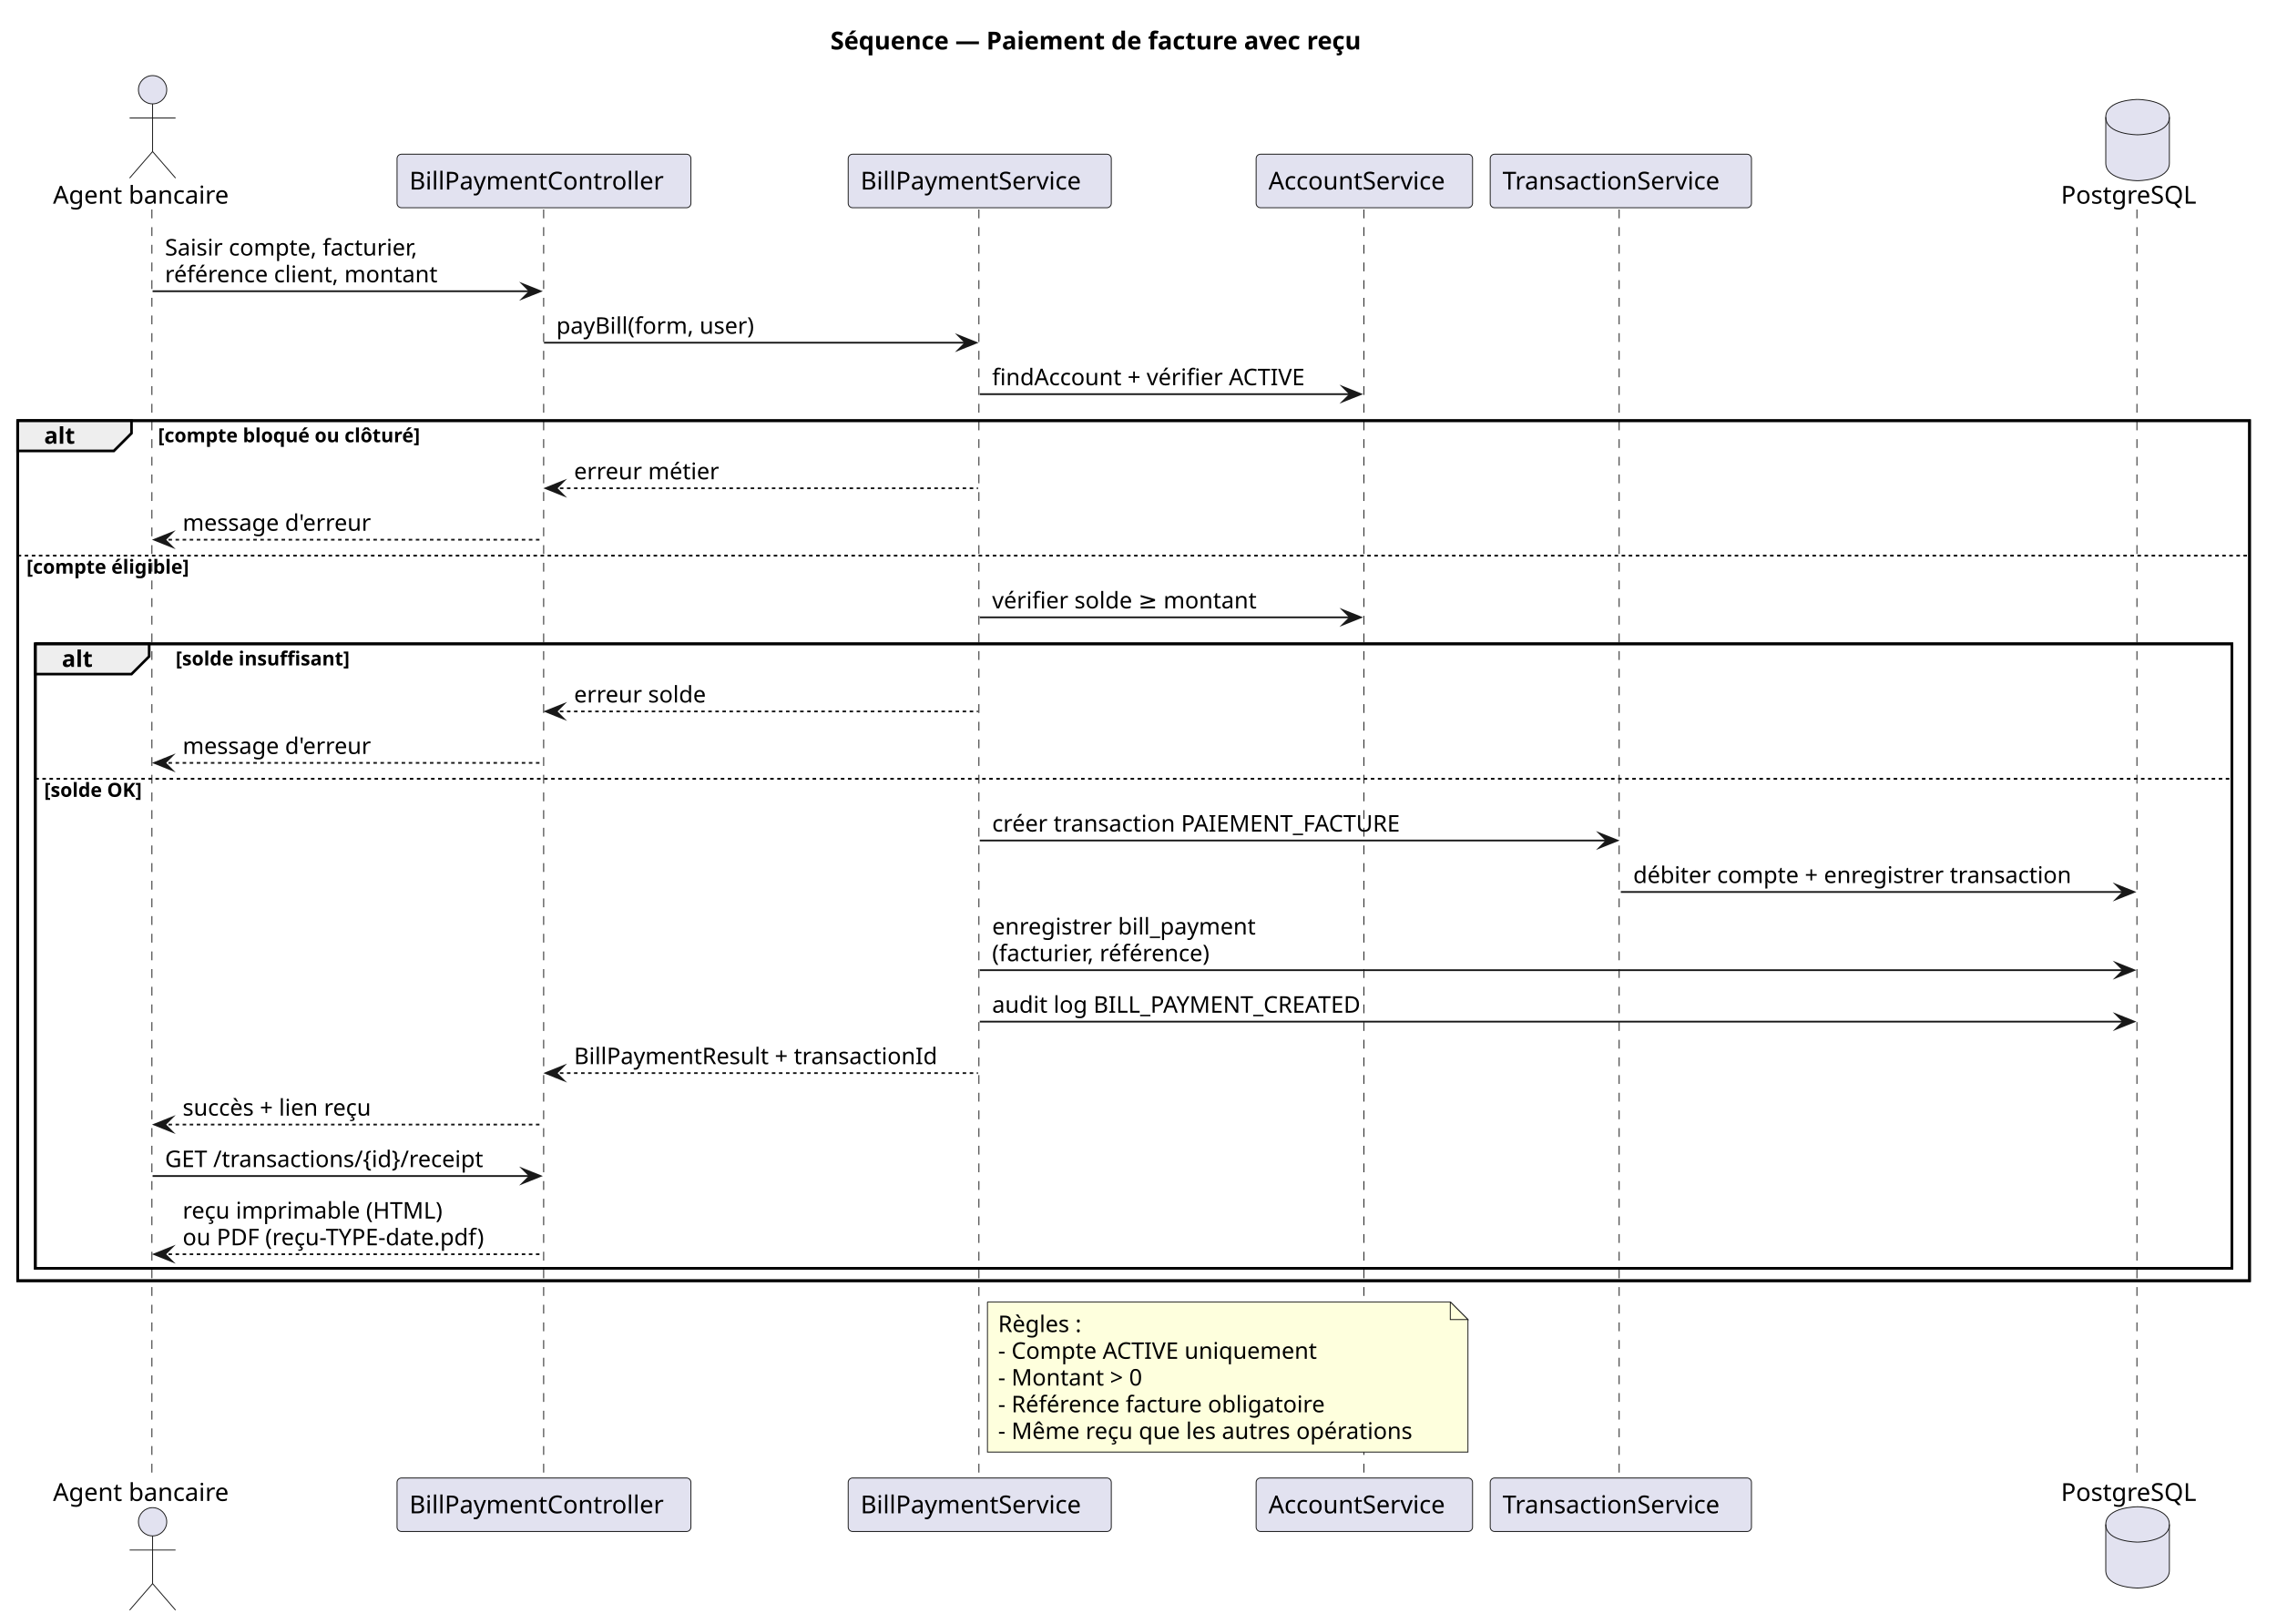
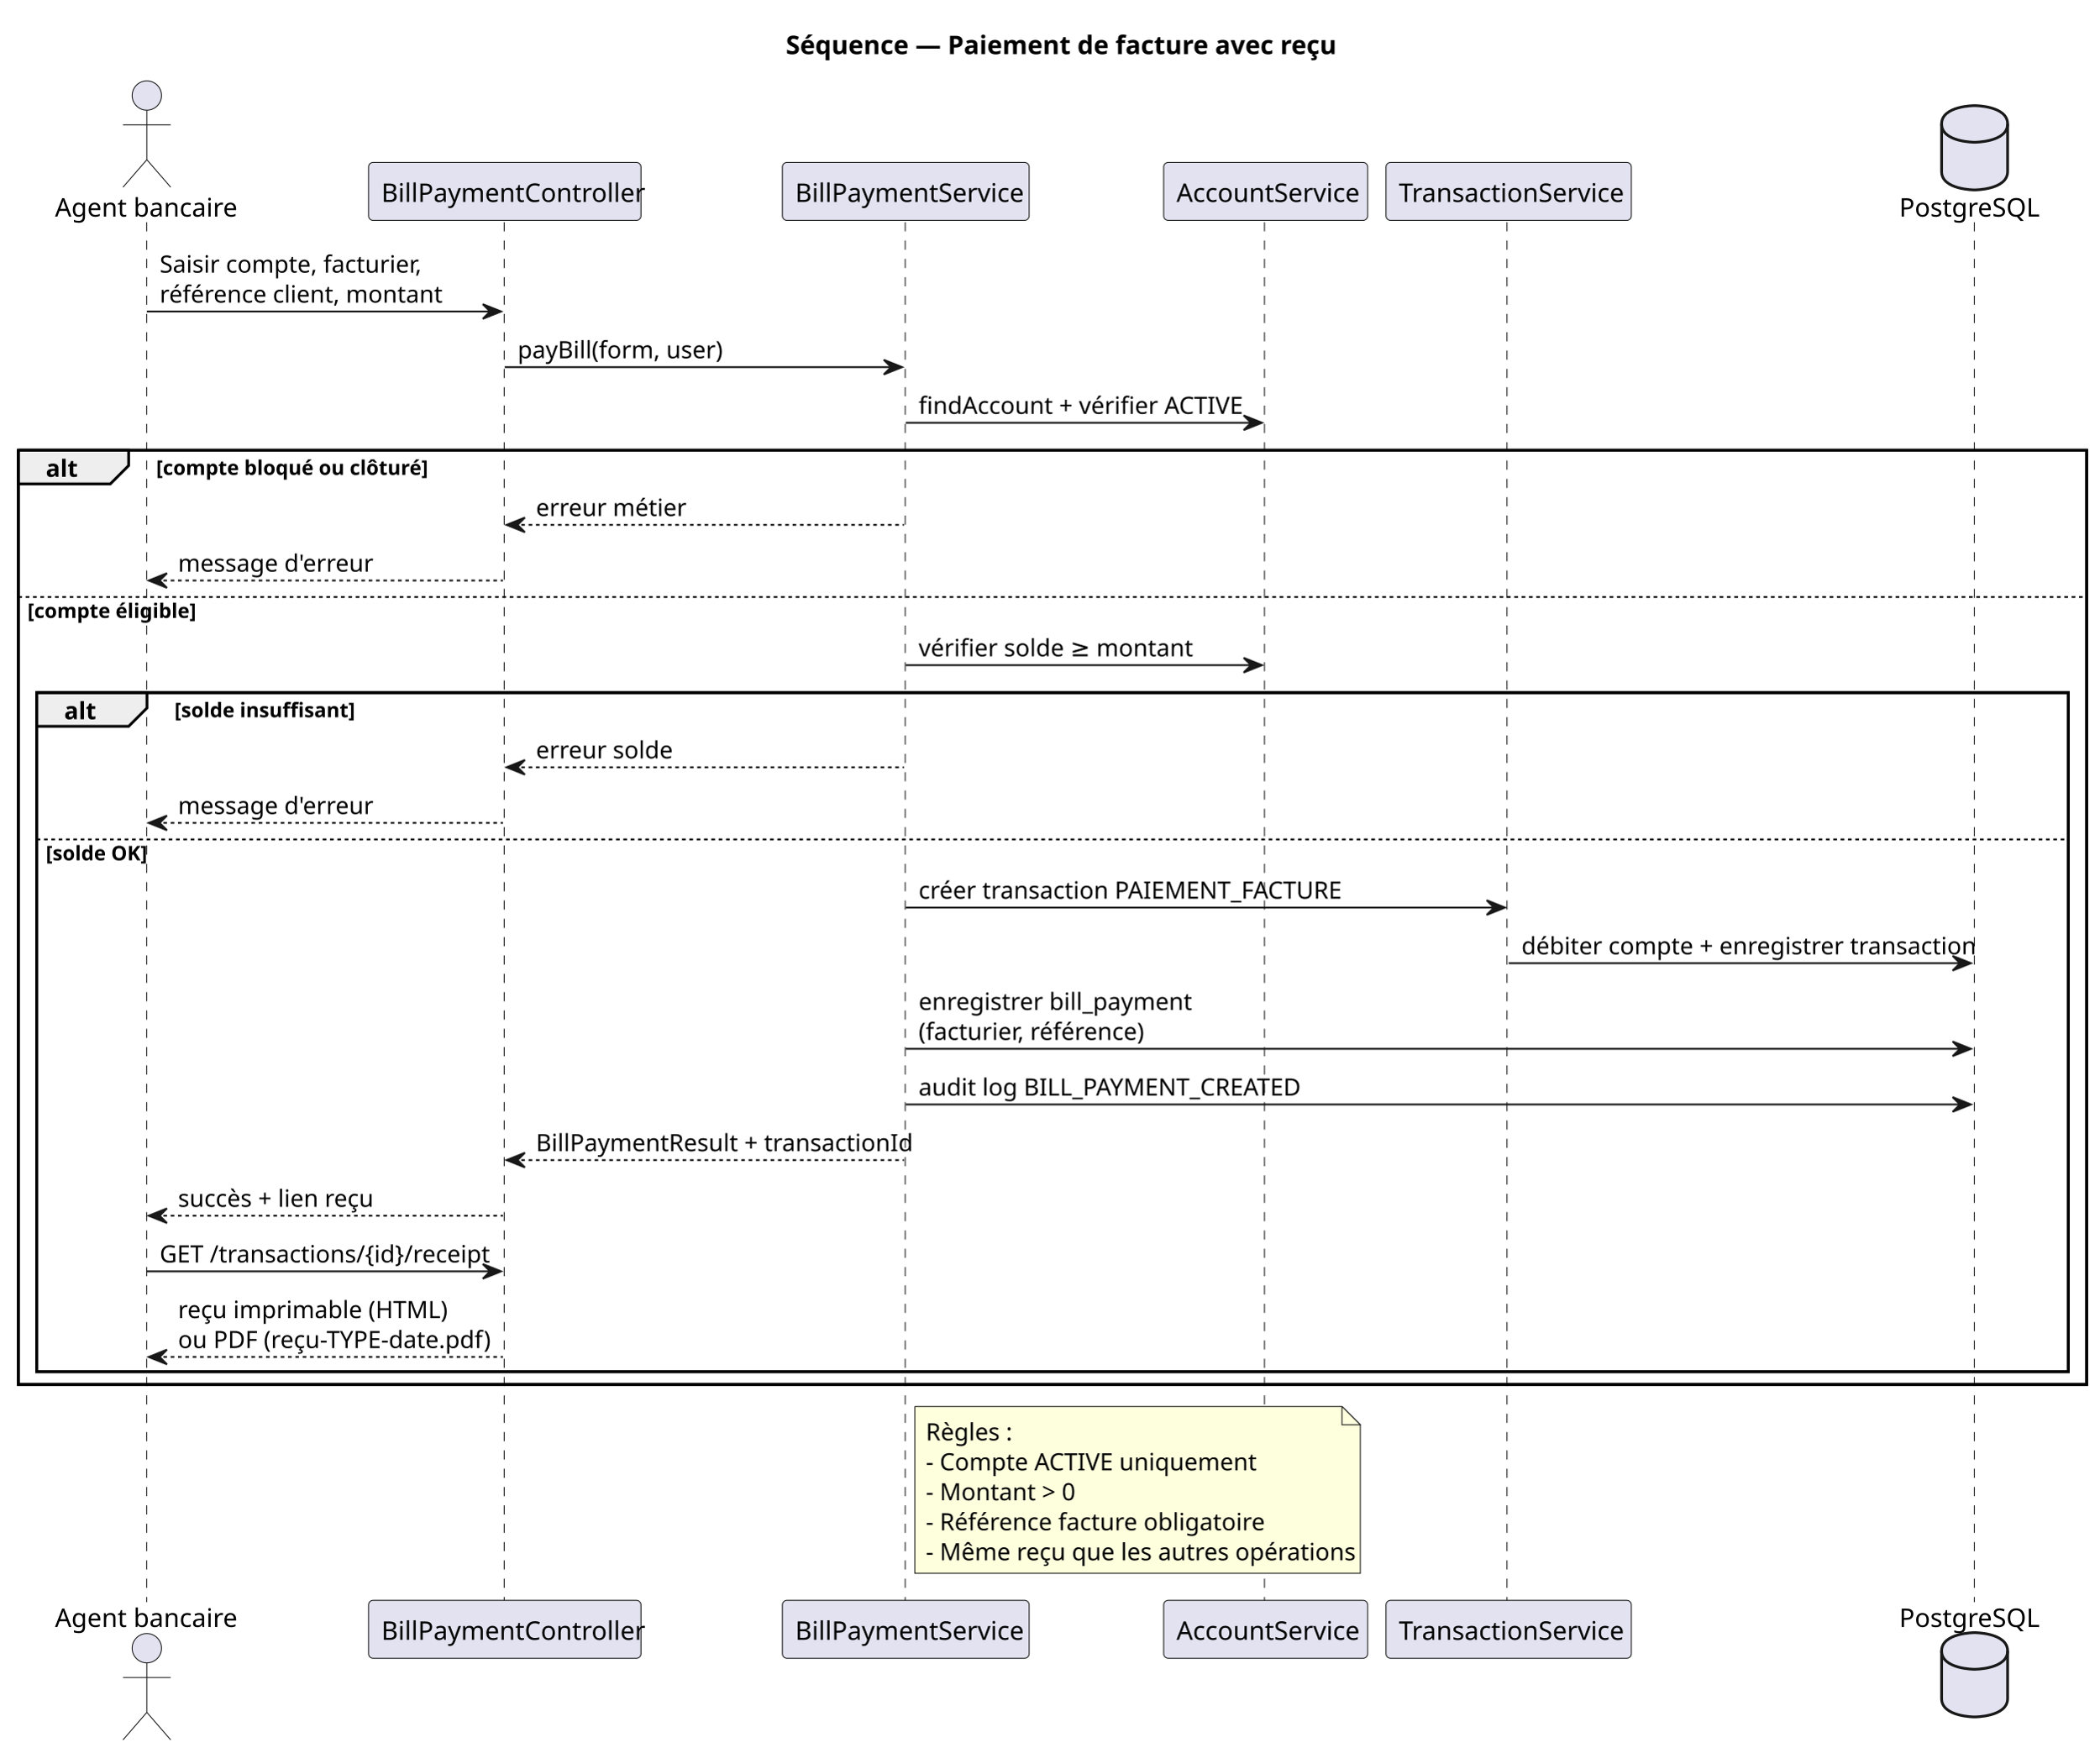
- <svg xmlns="http://www.w3.org/2000/svg" version="1.1" data-diagram-type="SEQUENCE" style="width:1289px;height:919px;background:#FFFFFF;" width="1289px" height="919px" viewBox="0 0 1289 919" zoomAndPan="magnify" preserveAspectRatio="none" contentStyleType="text/css">
+ <svg xmlns="http://www.w3.org/2000/svg" contentStyleType="text/css" height="956px" preserveAspectRatio="none" style="width:1145px;height:956px;background:#FFFFFF;" version="1.1" viewBox="0 0 1145 956" width="1145px" zoomAndPan="magnify">
  <defs />
  <g>
-     <g class="title" data-source-line="4">
-       <text x="470.097" y="27.995" fill="#000000" font-size="14" lengthAdjust="spacing" textLength="342.255" font-weight="700" font-family="sans-serif">Séquence — Paiement de facture avec reçu</text>
-     </g>
-     <rect x="10" y="238.125" width="1263.449" height="486.867" fill="none" style="stroke:#000000;stroke-width:1.5;" />
-     <rect x="20" y="364.461" width="1243.449" height="353.531" fill="none" style="stroke:#000000;stroke-width:1.5;" />
-     <g class="participant-lifeline" data-qualified-name="agent" data-entity-uid="part1" id="part1-lifeline" data-source-line="6">
-       <g>
-         <rect x="82.382" y="118.594" width="8" height="719.062" fill="#000000" fill-opacity="0" />
-         <line x1="86" y1="118.594" x2="86" y2="837.656" style="stroke:#181818;stroke-width:0.5;stroke-dasharray:5,5;" />
-       </g>
-     </g>
-     <g class="participant-lifeline" data-qualified-name="ctrl" data-entity-uid="part2" id="part2-lifeline" data-source-line="7">
-       <g>
-         <rect x="303.946" y="118.594" width="8" height="719.062" fill="#000000" fill-opacity="0" />
-         <line x1="307.763" y1="118.594" x2="307.763" y2="837.656" style="stroke:#181818;stroke-width:0.5;stroke-dasharray:5,5;" />
-       </g>
-     </g>
-     <g class="participant-lifeline" data-qualified-name="svc" data-entity-uid="part3" id="part3-lifeline" data-source-line="8">
-       <g>
-         <rect x="550.628" y="118.594" width="8" height="719.062" fill="#000000" fill-opacity="0" />
-         <line x1="554.161" y1="118.594" x2="554.161" y2="837.656" style="stroke:#181818;stroke-width:0.5;stroke-dasharray:5,5;" />
-       </g>
-     </g>
-     <g class="participant-lifeline" data-qualified-name="acc" data-entity-uid="part4" id="part4-lifeline" data-source-line="9">
-       <g>
-         <rect x="768.346" y="118.594" width="8" height="719.062" fill="#000000" fill-opacity="0" />
-         <line x1="772.089" y1="118.594" x2="772.089" y2="837.656" style="stroke:#181818;stroke-width:0.5;stroke-dasharray:5,5;" />
-       </g>
-     </g>
-     <g class="participant-lifeline" data-qualified-name="tx" data-entity-uid="part5" id="part5-lifeline" data-source-line="10">
-       <g>
-         <rect x="913.547" y="118.594" width="8" height="719.062" fill="#000000" fill-opacity="0" />
-         <line x1="916.603" y1="118.594" x2="916.603" y2="837.656" style="stroke:#181818;stroke-width:0.5;stroke-dasharray:5,5;" />
-       </g>
-     </g>
-     <g class="participant-lifeline" data-qualified-name="db" data-entity-uid="part6" id="part6-lifeline" data-source-line="11">
-       <g>
-         <rect x="1206.072" y="118.594" width="8" height="719.062" fill="#000000" fill-opacity="0" />
-         <line x1="1209.696" y1="118.594" x2="1209.696" y2="837.656" style="stroke:#181818;stroke-width:0.5;stroke-dasharray:5,5;" />
-       </g>
-     </g>
-     <g class="participant participant-head" data-qualified-name="agent" data-entity-uid="part1" id="part1-head" data-source-line="6">
-       <text x="30" y="115.292" fill="#000000" font-size="14" lengthAdjust="spacing" textLength="106.764" font-family="sans-serif">Agent bancaire</text>
-       <ellipse cx="86.382" cy="50.797" rx="8" ry="8" fill="#E2E2F0" style="stroke:#181818;stroke-width:0.5;" />
-       <path d="M86.382,58.797 L86.382,85.797 M73.382,66.797 L99.382,66.797 M86.382,85.797 L73.382,100.797 M86.382,85.797 L99.382,100.797" style="stroke:#181818;stroke-width:0.5;" fill="none" />
-     </g>
-     <g class="participant participant-tail" data-qualified-name="agent" data-entity-uid="part1" id="part1-tail" data-source-line="6">
-       <text x="30" y="849.651" fill="#000000" font-size="14" lengthAdjust="spacing" textLength="106.764" font-family="sans-serif">Agent bancaire</text>
-       <ellipse cx="86.382" cy="861.453" rx="8" ry="8" fill="#E2E2F0" style="stroke:#181818;stroke-width:0.5;" />
-       <path d="M86.382,869.453 L86.382,896.453 M73.382,877.453 L99.382,877.453 M86.382,896.453 L73.382,911.453 M86.382,896.453 L99.382,911.453" style="stroke:#181818;stroke-width:0.5;" fill="none" />
-     </g>
-     <g class="participant participant-head" data-qualified-name="ctrl" data-entity-uid="part2" id="part2-head" data-source-line="7">
-       <rect x="224.763" y="87.297" width="166.366" height="30.297" fill="#E2E2F0" style="stroke:#181818;stroke-width:0.5;" rx="2.5" ry="2.5" />
-       <text x="231.763" y="107.292" fill="#000000" font-size="14" lengthAdjust="spacing" textLength="152.366" font-family="sans-serif">BillPaymentController</text>
-     </g>
-     <g class="participant participant-tail" data-qualified-name="ctrl" data-entity-uid="part2" id="part2-tail" data-source-line="7">
-       <rect x="224.763" y="836.656" width="166.366" height="30.297" fill="#E2E2F0" style="stroke:#181818;stroke-width:0.5;" rx="2.5" ry="2.5" />
-       <text x="231.763" y="856.651" fill="#000000" font-size="14" lengthAdjust="spacing" textLength="152.366" font-family="sans-serif">BillPaymentController</text>
-     </g>
-     <g class="participant participant-head" data-qualified-name="svc" data-entity-uid="part3" id="part3-head" data-source-line="8">
-       <rect x="480.161" y="87.297" width="148.935" height="30.297" fill="#E2E2F0" style="stroke:#181818;stroke-width:0.5;" rx="2.5" ry="2.5" />
-       <text x="487.161" y="107.292" fill="#000000" font-size="14" lengthAdjust="spacing" textLength="134.935" font-family="sans-serif">BillPaymentService</text>
-     </g>
-     <g class="participant participant-tail" data-qualified-name="svc" data-entity-uid="part3" id="part3-tail" data-source-line="8">
-       <rect x="480.161" y="836.656" width="148.935" height="30.297" fill="#E2E2F0" style="stroke:#181818;stroke-width:0.5;" rx="2.5" ry="2.5" />
-       <text x="487.161" y="856.651" fill="#000000" font-size="14" lengthAdjust="spacing" textLength="134.935" font-family="sans-serif">BillPaymentService</text>
-     </g>
-     <g class="participant participant-head" data-qualified-name="acc" data-entity-uid="part4" id="part4-head" data-source-line="9">
-       <rect x="711.089" y="87.297" width="122.514" height="30.297" fill="#E2E2F0" style="stroke:#181818;stroke-width:0.5;" rx="2.5" ry="2.5" />
-       <text x="718.089" y="107.292" fill="#000000" font-size="14" lengthAdjust="spacing" textLength="108.514" font-family="sans-serif">AccountService</text>
-     </g>
-     <g class="participant participant-tail" data-qualified-name="acc" data-entity-uid="part4" id="part4-tail" data-source-line="9">
-       <rect x="711.089" y="836.656" width="122.514" height="30.297" fill="#E2E2F0" style="stroke:#181818;stroke-width:0.5;" rx="2.5" ry="2.5" />
-       <text x="718.089" y="856.651" fill="#000000" font-size="14" lengthAdjust="spacing" textLength="108.514" font-family="sans-serif">AccountService</text>
-     </g>
-     <g class="participant participant-head" data-qualified-name="tx" data-entity-uid="part5" id="part5-head" data-source-line="10">
-       <rect x="843.603" y="87.297" width="147.889" height="30.297" fill="#E2E2F0" style="stroke:#181818;stroke-width:0.5;" rx="2.5" ry="2.5" />
-       <text x="850.603" y="107.292" fill="#000000" font-size="14" lengthAdjust="spacing" textLength="133.889" font-family="sans-serif">TransactionService</text>
-     </g>
-     <g class="participant participant-tail" data-qualified-name="tx" data-entity-uid="part5" id="part5-tail" data-source-line="10">
-       <rect x="843.603" y="836.656" width="147.889" height="30.297" fill="#E2E2F0" style="stroke:#181818;stroke-width:0.5;" rx="2.5" ry="2.5" />
-       <text x="850.603" y="856.651" fill="#000000" font-size="14" lengthAdjust="spacing" textLength="133.889" font-family="sans-serif">TransactionService</text>
-     </g>
-     <g class="participant participant-head" data-qualified-name="db" data-entity-uid="part6" id="part6-head" data-source-line="11">
-       <text x="1166.696" y="115.292" fill="#000000" font-size="14" lengthAdjust="spacing" textLength="80.753" font-family="sans-serif">PostgreSQL</text>
-       <path d="M1192.072,66.297 C1192.072,56.297 1210.072,56.297 1210.072,56.297 C1210.072,56.297 1228.072,56.297 1228.072,66.297 L1228.072,92.297 C1228.072,102.297 1210.072,102.297 1210.072,102.297 C1210.072,102.297 1192.072,102.297 1192.072,92.297 L1192.072,66.297" style="stroke:#181818;stroke-width:0.5;" fill="#E2E2F0" />
-       <path d="M1192.072,66.297 C1192.072,76.297 1210.072,76.297 1210.072,76.297 C1210.072,76.297 1228.072,76.297 1228.072,66.297" style="stroke:#181818;stroke-width:0.5;" fill="none" />
-     </g>
-     <g class="participant participant-tail" data-qualified-name="db" data-entity-uid="part6" id="part6-tail" data-source-line="11">
-       <text x="1166.696" y="849.651" fill="#000000" font-size="14" lengthAdjust="spacing" textLength="80.753" font-family="sans-serif">PostgreSQL</text>
-       <path d="M1192.072,862.953 C1192.072,852.953 1210.072,852.953 1210.072,852.953 C1210.072,852.953 1228.072,852.953 1228.072,862.953 L1228.072,888.953 C1228.072,898.953 1210.072,898.953 1210.072,898.953 C1210.072,898.953 1192.072,898.953 1192.072,888.953 L1192.072,862.953" style="stroke:#181818;stroke-width:0.5;" fill="#E2E2F0" />
-       <path d="M1192.072,862.953 C1192.072,872.953 1210.072,872.953 1210.072,872.953 C1210.072,872.953 1228.072,872.953 1228.072,862.953" style="stroke:#181818;stroke-width:0.5;" fill="none" />
-     </g>
-     <g class="message" data-entity-1="part1" data-entity-2="part2" id="msg1" data-source-line="13">
-       <polygon points="295.946,160.859,305.946,164.859,295.946,168.859,299.946,164.859" fill="#181818" style="stroke:#181818;stroke-width:1;stroke-linejoin:miter;stroke-miterlimit:10;" />
-       <line x1="86.382" y1="164.859" x2="301.946" y2="164.859" style="stroke:#181818;stroke-width:1;" />
-       <text x="93.382" y="144.661" fill="#000000" font-size="13" lengthAdjust="spacing" textLength="156.527" font-family="sans-serif">Saisir compte, facturier,</text>
-       <text x="93.382" y="159.793" fill="#000000" font-size="13" lengthAdjust="spacing" textLength="166.004" font-family="sans-serif">référence client, montant</text>
-     </g>
-     <g class="message" data-entity-1="part2" data-entity-2="part3" id="msg2" data-source-line="14">
-       <polygon points="542.628,189.992,552.628,193.992,542.628,197.992,546.628,193.992" fill="#181818" style="stroke:#181818;stroke-width:1;stroke-linejoin:miter;stroke-miterlimit:10;" />
-       <line x1="307.946" y1="193.992" x2="548.628" y2="193.992" style="stroke:#181818;stroke-width:1;" />
-       <text x="314.946" y="188.926" fill="#000000" font-size="13" lengthAdjust="spacing" textLength="120.967" font-family="sans-serif">payBill(form, user)</text>
-     </g>
-     <g class="message" data-entity-1="part3" data-entity-2="part4" id="msg3" data-source-line="16">
-       <polygon points="760.346,219.125,770.346,223.125,760.346,227.125,764.346,223.125" fill="#181818" style="stroke:#181818;stroke-width:1;stroke-linejoin:miter;stroke-miterlimit:10;" />
-       <line x1="554.628" y1="223.125" x2="766.346" y2="223.125" style="stroke:#181818;stroke-width:1;" />
-       <text x="561.628" y="218.059" fill="#000000" font-size="13" lengthAdjust="spacing" textLength="193.718" font-family="sans-serif">findAccount + vérifier ACTIVE</text>
-     </g>
-     <path d="M10,238.125 L74.443,238.125 L74.443,245.258 L64.443,255.258 L10,255.258 L10,238.125" style="stroke:#000000;stroke-width:1.5;" fill="#EEEEEE" />
-     <rect x="10" y="238.125" width="1263.449" height="486.867" fill="none" style="stroke:#000000;stroke-width:1.5;" />
-     <text x="25" y="251.192" fill="#000000" font-size="13" lengthAdjust="spacing" textLength="19.443" font-weight="700" font-family="sans-serif">alt</text>
-     <text x="89.443" y="250.335" fill="#000000" font-size="11" lengthAdjust="spacing" textLength="169.254" font-weight="700" font-family="sans-serif">[compte bloqué ou clôturé]</text>
-     <g class="message" data-entity-1="part3" data-entity-2="part2" id="msg4" data-source-line="18">
-       <polygon points="318.946,272.391,308.946,276.391,318.946,280.391,314.946,276.391" fill="#181818" style="stroke:#181818;stroke-width:1;stroke-linejoin:miter;stroke-miterlimit:10;" />
-       <line x1="312.946" y1="276.391" x2="553.628" y2="276.391" style="stroke:#181818;stroke-width:1;stroke-dasharray:2,2;" />
-       <text x="324.946" y="271.325" fill="#000000" font-size="13" lengthAdjust="spacing" textLength="87.115" font-family="sans-serif">erreur métier</text>
-     </g>
-     <g class="message" data-entity-1="part2" data-entity-2="part1" id="msg5" data-source-line="19">
-       <polygon points="97.382,301.523,87.382,305.523,97.382,309.523,93.382,305.523" fill="#181818" style="stroke:#181818;stroke-width:1;stroke-linejoin:miter;stroke-miterlimit:10;" />
-       <line x1="91.382" y1="305.523" x2="306.946" y2="305.523" style="stroke:#181818;stroke-width:1;stroke-dasharray:2,2;" />
-       <text x="103.382" y="300.457" fill="#000000" font-size="13" lengthAdjust="spacing" textLength="114.651" font-family="sans-serif">message d'erreur</text>
-     </g>
-     <line x1="10" y1="314.523" x2="1273.449" y2="314.523" style="stroke:#000000;stroke-width:1;stroke-dasharray:2,2;" />
-     <text x="15" y="324.734" fill="#000000" font-size="11" lengthAdjust="spacing" textLength="105.768" font-weight="700" font-family="sans-serif">[compte éligible]</text>
-     <g class="message" data-entity-1="part3" data-entity-2="part4" id="msg6" data-source-line="21">
-       <polygon points="760.346,345.461,770.346,349.461,760.346,353.461,764.346,349.461" fill="#181818" style="stroke:#181818;stroke-width:1;stroke-linejoin:miter;stroke-miterlimit:10;" />
-       <line x1="554.628" y1="349.461" x2="766.346" y2="349.461" style="stroke:#181818;stroke-width:1;" />
-       <text x="561.628" y="344.395" fill="#000000" font-size="13" lengthAdjust="spacing" textLength="159.314" font-family="sans-serif">vérifier solde ≥ montant</text>
-     </g>
-     <path d="M20,364.461 L84.443,364.461 L84.443,371.594 L74.443,381.594 L20,381.594 L20,364.461" style="stroke:#000000;stroke-width:1.5;" fill="#EEEEEE" />
-     <rect x="20" y="364.461" width="1243.449" height="353.531" fill="none" style="stroke:#000000;stroke-width:1.5;" />
-     <text x="35" y="377.528" fill="#000000" font-size="13" lengthAdjust="spacing" textLength="19.443" font-weight="700" font-family="sans-serif">alt</text>
-     <text x="99.443" y="376.671" fill="#000000" font-size="11" lengthAdjust="spacing" textLength="113.475" font-weight="700" font-family="sans-serif">[solde insuffisant]</text>
-     <g class="message" data-entity-1="part3" data-entity-2="part2" id="msg7" data-source-line="23">
-       <polygon points="318.946,398.727,308.946,402.727,318.946,406.727,314.946,402.727" fill="#181818" style="stroke:#181818;stroke-width:1;stroke-linejoin:miter;stroke-miterlimit:10;" />
-       <line x1="312.946" y1="402.727" x2="553.628" y2="402.727" style="stroke:#181818;stroke-width:1;stroke-dasharray:2,2;" />
-       <text x="324.946" y="397.661" fill="#000000" font-size="13" lengthAdjust="spacing" textLength="78.99" font-family="sans-serif">erreur solde</text>
-     </g>
-     <g class="message" data-entity-1="part2" data-entity-2="part1" id="msg8" data-source-line="24">
-       <polygon points="97.382,427.859,87.382,431.859,97.382,435.859,93.382,431.859" fill="#181818" style="stroke:#181818;stroke-width:1;stroke-linejoin:miter;stroke-miterlimit:10;" />
-       <line x1="91.382" y1="431.859" x2="306.946" y2="431.859" style="stroke:#181818;stroke-width:1;stroke-dasharray:2,2;" />
-       <text x="103.382" y="426.793" fill="#000000" font-size="13" lengthAdjust="spacing" textLength="114.651" font-family="sans-serif">message d'erreur</text>
-     </g>
-     <line x1="20" y1="440.859" x2="1263.449" y2="440.859" style="stroke:#000000;stroke-width:1;stroke-dasharray:2,2;" />
-     <text x="25" y="451.07" fill="#000000" font-size="11" lengthAdjust="spacing" textLength="64.969" font-weight="700" font-family="sans-serif">[solde OK]</text>
-     <g class="message" data-entity-1="part3" data-entity-2="part5" id="msg9" data-source-line="26">
-       <polygon points="905.547,471.797,915.547,475.797,905.547,479.797,909.547,475.797" fill="#181818" style="stroke:#181818;stroke-width:1;stroke-linejoin:miter;stroke-miterlimit:10;" />
-       <line x1="554.628" y1="475.797" x2="911.547" y2="475.797" style="stroke:#181818;stroke-width:1;" />
-       <text x="561.628" y="470.731" fill="#000000" font-size="13" lengthAdjust="spacing" textLength="248.06" font-family="sans-serif">créer transaction PAIEMENT_FACTURE</text>
-     </g>
-     <g class="message" data-entity-1="part5" data-entity-2="part6" id="msg10" data-source-line="27">
-       <polygon points="1198.072,500.93,1208.072,504.93,1198.072,508.93,1202.072,504.93" fill="#181818" style="stroke:#181818;stroke-width:1;stroke-linejoin:miter;stroke-miterlimit:10;" />
-       <line x1="917.547" y1="504.93" x2="1204.072" y2="504.93" style="stroke:#181818;stroke-width:1;" />
-       <text x="924.547" y="499.864" fill="#000000" font-size="13" lengthAdjust="spacing" textLength="268.525" font-family="sans-serif">débiter compte + enregistrer transaction</text>
-     </g>
-     <g class="message" data-entity-1="part3" data-entity-2="part6" id="msg11" data-source-line="28">
-       <polygon points="1198.072,545.195,1208.072,549.195,1198.072,553.195,1202.072,549.195" fill="#181818" style="stroke:#181818;stroke-width:1;stroke-linejoin:miter;stroke-miterlimit:10;" />
-       <line x1="554.628" y1="549.195" x2="1204.072" y2="549.195" style="stroke:#181818;stroke-width:1;" />
-       <text x="561.628" y="528.997" fill="#000000" font-size="13" lengthAdjust="spacing" textLength="159.631" font-family="sans-serif">enregistrer bill_payment</text>
-       <text x="561.628" y="544.129" fill="#000000" font-size="13" lengthAdjust="spacing" textLength="136.379" font-family="sans-serif">(facturier, référence)</text>
-     </g>
-     <g class="message" data-entity-1="part3" data-entity-2="part6" id="msg12" data-source-line="29">
-       <polygon points="1198.072,574.328,1208.072,578.328,1198.072,582.328,1202.072,578.328" fill="#181818" style="stroke:#181818;stroke-width:1;stroke-linejoin:miter;stroke-miterlimit:10;" />
-       <line x1="554.628" y1="578.328" x2="1204.072" y2="578.328" style="stroke:#181818;stroke-width:1;" />
-       <text x="561.628" y="573.262" fill="#000000" font-size="13" lengthAdjust="spacing" textLength="224.637" font-family="sans-serif">audit log BILL_PAYMENT_CREATED</text>
-     </g>
-     <g class="message" data-entity-1="part3" data-entity-2="part2" id="msg13" data-source-line="30">
-       <polygon points="318.946,603.461,308.946,607.461,318.946,611.461,314.946,607.461" fill="#181818" style="stroke:#181818;stroke-width:1;stroke-linejoin:miter;stroke-miterlimit:10;" />
-       <line x1="312.946" y1="607.461" x2="553.628" y2="607.461" style="stroke:#181818;stroke-width:1;stroke-dasharray:2,2;" />
-       <text x="324.946" y="602.395" fill="#000000" font-size="13" lengthAdjust="spacing" textLength="222.682" font-family="sans-serif">BillPaymentResult + transactionId</text>
-     </g>
-     <g class="message" data-entity-1="part2" data-entity-2="part1" id="msg14" data-source-line="31">
-       <polygon points="97.382,632.594,87.382,636.594,97.382,640.594,93.382,636.594" fill="#181818" style="stroke:#181818;stroke-width:1;stroke-linejoin:miter;stroke-miterlimit:10;" />
-       <line x1="91.382" y1="636.594" x2="306.946" y2="636.594" style="stroke:#181818;stroke-width:1;stroke-dasharray:2,2;" />
-       <text x="103.382" y="631.528" fill="#000000" font-size="13" lengthAdjust="spacing" textLength="119.558" font-family="sans-serif">succès + lien reçu</text>
-     </g>
-     <g class="message" data-entity-1="part1" data-entity-2="part2" id="msg15" data-source-line="32">
-       <polygon points="295.946,661.727,305.946,665.727,295.946,669.727,299.946,665.727" fill="#181818" style="stroke:#181818;stroke-width:1;stroke-linejoin:miter;stroke-miterlimit:10;" />
-       <line x1="86.382" y1="665.727" x2="301.946" y2="665.727" style="stroke:#181818;stroke-width:1;" />
-       <text x="93.382" y="660.661" fill="#000000" font-size="13" lengthAdjust="spacing" textLength="197.565" font-family="sans-serif">GET /transactions/{id}/receipt</text>
-     </g>
-     <g class="message" data-entity-1="part2" data-entity-2="part1" id="msg16" data-source-line="33">
-       <polygon points="97.382,705.992,87.382,709.992,97.382,713.992,93.382,709.992" fill="#181818" style="stroke:#181818;stroke-width:1;stroke-linejoin:miter;stroke-miterlimit:10;" />
-       <line x1="91.382" y1="709.992" x2="306.946" y2="709.992" style="stroke:#181818;stroke-width:1;stroke-dasharray:2,2;" />
-       <text x="103.382" y="689.793" fill="#000000" font-size="13" lengthAdjust="spacing" textLength="157.289" font-family="sans-serif">reçu imprimable (HTML)</text>
-       <text x="103.382" y="704.926" fill="#000000" font-size="13" lengthAdjust="spacing" textLength="184.501" font-family="sans-serif">ou PDF (reçu-TYPE-date.pdf)</text>
-     </g>
-     <path d="M559,736.992 L559,821.992 L831,821.992 L831,746.992 L821,736.992 L559,736.992" style="stroke:#181818;stroke-width:0.5;" fill="#FEFFDD" />
-     <path d="M821,736.992 L821,746.992 L831,746.992 L821,736.992" style="stroke:#181818;stroke-width:0.5;" fill="#FEFFDD" />
-     <text x="565" y="754.059" fill="#000000" font-size="13" lengthAdjust="spacing" textLength="52.178" font-family="sans-serif">Règles :</text>
-     <text x="565" y="769.192" fill="#000000" font-size="13" lengthAdjust="spacing" textLength="193.559" font-family="sans-serif">- Compte ACTIVE uniquement</text>
-     <text x="565" y="784.325" fill="#000000" font-size="13" lengthAdjust="spacing" textLength="90.061" font-family="sans-serif">- Montant &gt; 0</text>
-     <text x="565" y="799.457" fill="#000000" font-size="13" lengthAdjust="spacing" textLength="199.443" font-family="sans-serif">- Référence facture obligatoire</text>
-     <text x="565" y="814.59" fill="#000000" font-size="13" lengthAdjust="spacing" textLength="251.57" font-family="sans-serif">- Même reçu que les autres opérations</text>
+     <text fill="#000000" font-family="sans-serif" font-size="14" font-weight="bold" lengthAdjust="spacing" textLength="289.898" x="428.649" y="29.533">Séquence — Paiement de facture avec reçu</text>
+     <rect fill="none" height="509.648" style="stroke:#000000;stroke-width:1.5;" width="1128.196" x="10" y="245.625" />
+     <rect fill="none" height="370.406" style="stroke:#000000;stroke-width:1.5;" width="1108.196" x="20" y="377.867" />
+     <line style="stroke:#181818;stroke-width:0.5;stroke-dasharray:5.0,5.0;" x1="80" x2="80" y1="121.219" y2="874.031" />
+     <line style="stroke:#181818;stroke-width:0.5;stroke-dasharray:5.0,5.0;" x1="275.014" x2="275.014" y1="121.219" y2="874.031" />
+     <line style="stroke:#181818;stroke-width:0.5;stroke-dasharray:5.0,5.0;" x1="493.751" x2="493.751" y1="121.219" y2="874.031" />
+     <line style="stroke:#181818;stroke-width:0.5;stroke-dasharray:5.0,5.0;" x1="689.736" x2="689.736" y1="121.219" y2="874.031" />
+     <line style="stroke:#181818;stroke-width:0.5;stroke-dasharray:5.0,5.0;" x1="822.005" x2="822.005" y1="121.219" y2="874.031" />
+     <line style="stroke:#181818;stroke-width:0.5;stroke-dasharray:5.0,5.0;" x1="1076.935" x2="1076.935" y1="121.219" y2="874.031" />
+     <text fill="#000000" font-family="sans-serif" font-size="14" lengthAdjust="spacing" textLength="94.179" x="30" y="118.143">Agent bancaire</text>
+     <ellipse cx="80.089" cy="52.109" fill="#E2E2F0" rx="8" ry="8" style="stroke:#181818;stroke-width:0.5;" />
+     <path d="M80.089,60.109 L80.089,87.109 M67.089,68.109 L93.089,68.109 M80.089,87.109 L67.089,102.109 M80.089,87.109 L93.089,102.109 " fill="none" style="stroke:#181818;stroke-width:0.5;" />
+     <text fill="#000000" font-family="sans-serif" font-size="14" lengthAdjust="spacing" textLength="94.179" x="30" y="887.564">Agent bancaire</text>
+     <ellipse cx="80.089" cy="899.141" fill="#E2E2F0" rx="8" ry="8" style="stroke:#181818;stroke-width:0.5;" />
+     <path d="M80.089,907.141 L80.089,934.141 M67.089,915.141 L93.089,915.141 M80.089,934.141 L67.089,949.141 M80.089,934.141 L93.089,949.141 " fill="none" style="stroke:#181818;stroke-width:0.5;" />
+     <rect fill="#E2E2F0" height="31.609" rx="2.5" ry="2.5" style="stroke:#181818;stroke-width:0.5;" width="148.606" x="201.014" y="88.609" />
+     <text fill="#000000" font-family="sans-serif" font-size="14" lengthAdjust="spacing" textLength="134.606" x="208.014" y="110.143">BillPaymentController</text>
+     <rect fill="#E2E2F0" height="31.609" rx="2.5" ry="2.5" style="stroke:#181818;stroke-width:0.5;" width="148.606" x="201.014" y="873.031" />
+     <text fill="#000000" font-family="sans-serif" font-size="14" lengthAdjust="spacing" textLength="134.606" x="208.014" y="894.564">BillPaymentController</text>
+     <rect fill="#E2E2F0" height="31.609" rx="2.5" ry="2.5" style="stroke:#181818;stroke-width:0.5;" width="134.6" x="426.751" y="88.609" />
+     <text fill="#000000" font-family="sans-serif" font-size="14" lengthAdjust="spacing" textLength="120.6" x="433.751" y="110.143">BillPaymentService</text>
+     <rect fill="#E2E2F0" height="31.609" rx="2.5" ry="2.5" style="stroke:#181818;stroke-width:0.5;" width="134.6" x="426.751" y="873.031" />
+     <text fill="#000000" font-family="sans-serif" font-size="14" lengthAdjust="spacing" textLength="120.6" x="433.751" y="894.564">BillPaymentService</text>
+     <rect fill="#E2E2F0" height="31.609" rx="2.5" ry="2.5" style="stroke:#181818;stroke-width:0.5;" width="111.269" x="634.736" y="88.609" />
+     <text fill="#000000" font-family="sans-serif" font-size="14" lengthAdjust="spacing" textLength="97.269" x="641.736" y="110.143">AccountService</text>
+     <rect fill="#E2E2F0" height="31.609" rx="2.5" ry="2.5" style="stroke:#181818;stroke-width:0.5;" width="111.269" x="634.736" y="873.031" />
+     <text fill="#000000" font-family="sans-serif" font-size="14" lengthAdjust="spacing" textLength="97.269" x="641.736" y="894.564">AccountService</text>
+     <rect fill="#E2E2F0" height="31.609" rx="2.5" ry="2.5" style="stroke:#181818;stroke-width:0.5;" width="133.827" x="756.005" y="88.609" />
+     <text fill="#000000" font-family="sans-serif" font-size="14" lengthAdjust="spacing" textLength="119.827" x="763.005" y="110.143">TransactionService</text>
+     <rect fill="#E2E2F0" height="31.609" rx="2.5" ry="2.5" style="stroke:#181818;stroke-width:0.5;" width="133.827" x="756.005" y="873.031" />
+     <text fill="#000000" font-family="sans-serif" font-size="14" lengthAdjust="spacing" textLength="119.827" x="763.005" y="894.564">TransactionService</text>
+     <text fill="#000000" font-family="sans-serif" font-size="14" lengthAdjust="spacing" textLength="76.262" x="1035.935" y="118.143">PostgreSQL</text>
+     <path d="M1059.065,67.609 C1059.065,57.609 1077.065,57.609 1077.065,57.609 C1077.065,57.609 1095.065,57.609 1095.065,67.609 L1095.065,93.609 C1095.065,103.609 1077.065,103.609 1077.065,103.609 C1077.065,103.609 1059.065,103.609 1059.065,93.609 L1059.065,67.609 " fill="#E2E2F0" style="stroke:#181818;stroke-width:1.5;" />
+     <path d="M1059.065,67.609 C1059.065,77.609 1077.065,77.609 1077.065,77.609 C1077.065,77.609 1095.065,77.609 1095.065,67.609 " fill="none" style="stroke:#181818;stroke-width:1.5;" />
+     <text fill="#000000" font-family="sans-serif" font-size="14" lengthAdjust="spacing" textLength="76.262" x="1035.935" y="887.564">PostgreSQL</text>
+     <path d="M1059.065,900.641 C1059.065,890.641 1077.065,890.641 1077.065,890.641 C1077.065,890.641 1095.065,890.641 1095.065,900.641 L1095.065,926.641 C1095.065,936.641 1077.065,936.641 1077.065,936.641 C1077.065,936.641 1059.065,936.641 1059.065,926.641 L1059.065,900.641 " fill="#E2E2F0" style="stroke:#181818;stroke-width:1.5;" />
+     <path d="M1059.065,900.641 C1059.065,910.641 1077.065,910.641 1077.065,910.641 C1077.065,910.641 1095.065,910.641 1095.065,900.641 " fill="none" style="stroke:#181818;stroke-width:1.5;" />
+     <polygon fill="#181818" points="263.317,165.922,273.317,169.922,263.317,173.922,267.317,169.922" style="stroke:#181818;stroke-width:1;" />
+     <line style="stroke:#181818;stroke-width:1;" x1="80.089" x2="269.317" y1="169.922" y2="169.922" />
+     <text fill="#000000" font-family="sans-serif" font-size="13" lengthAdjust="spacing" textLength="136.544" x="87.089" y="148.714">Saisir compte, facturier,</text>
+     <text fill="#000000" font-family="sans-serif" font-size="13" lengthAdjust="spacing" textLength="143.076" x="87.089" y="165.065">référence client, montant</text>
+     <polygon fill="#181818" points="482.051,196.273,492.051,200.273,482.051,204.273,486.051,200.273" style="stroke:#181818;stroke-width:1;" />
+     <line style="stroke:#181818;stroke-width:1;" x1="275.317" x2="488.051" y1="200.273" y2="200.273" />
+     <text fill="#000000" font-family="sans-serif" font-size="13" lengthAdjust="spacing" textLength="105.466" x="282.317" y="195.417">payBill(form, user)</text>
+     <polygon fill="#181818" points="678.371,226.625,688.371,230.625,678.371,234.625,682.371,230.625" style="stroke:#181818;stroke-width:1;" />
+     <line style="stroke:#181818;stroke-width:1;" x1="494.051" x2="684.371" y1="230.625" y2="230.625" />
+     <text fill="#000000" font-family="sans-serif" font-size="13" lengthAdjust="spacing" textLength="172.32" x="501.051" y="225.769">findAccount + vérifier ACTIVE</text>
+     <path d="M10,245.625 L70.171,245.625 L70.171,253.977 L60.171,263.977 L10,263.977 L10,245.625 " fill="#EEEEEE" style="stroke:#000000;stroke-width:1.5;" />
+     <rect fill="none" height="509.648" style="stroke:#000000;stroke-width:1.5;" width="1128.196" x="10" y="245.625" />
+     <text fill="#000000" font-family="sans-serif" font-size="13" font-weight="bold" lengthAdjust="spacing" textLength="15.171" x="25" y="260.12">alt</text>
+     <text fill="#000000" font-family="sans-serif" font-size="11" font-weight="bold" lengthAdjust="spacing" textLength="141.775" x="85.171" y="259.044">[compte bloqué ou clôturé]</text>
+     <polygon fill="#181818" points="286.317,282.328,276.317,286.328,286.317,290.328,282.317,286.328" style="stroke:#181818;stroke-width:1;" />
+     <line style="stroke:#181818;stroke-width:1;stroke-dasharray:2.0,2.0;" x1="280.317" x2="493.051" y1="286.328" y2="286.328" />
+     <text fill="#000000" font-family="sans-serif" font-size="13" lengthAdjust="spacing" textLength="74.407" x="292.317" y="281.472">erreur métier</text>
+     <polygon fill="#181818" points="91.089,312.68,81.089,316.68,91.089,320.68,87.089,316.68" style="stroke:#181818;stroke-width:1;" />
+     <line style="stroke:#181818;stroke-width:1;stroke-dasharray:2.0,2.0;" x1="85.089" x2="274.317" y1="316.68" y2="316.68" />
+     <text fill="#000000" font-family="sans-serif" font-size="13" lengthAdjust="spacing" textLength="100.75" x="97.089" y="311.823">message d'erreur</text>
+     <line style="stroke:#000000;stroke-width:1;stroke-dasharray:2.0,2.0;" x1="10" x2="1138.196" y1="325.68" y2="325.68" />
+     <text fill="#000000" font-family="sans-serif" font-size="11" font-weight="bold" lengthAdjust="spacing" textLength="87.398" x="15" y="337.099">[compte éligible]</text>
+     <polygon fill="#181818" points="678.371,358.867,688.371,362.867,678.371,366.867,682.371,362.867" style="stroke:#181818;stroke-width:1;" />
+     <line style="stroke:#181818;stroke-width:1;" x1="494.051" x2="684.371" y1="362.867" y2="362.867" />
+     <text fill="#000000" font-family="sans-serif" font-size="13" lengthAdjust="spacing" textLength="136.779" x="501.051" y="358.011">vérifier solde ≥ montant</text>
+     <path d="M20,377.867 L80.171,377.867 L80.171,386.219 L70.171,396.219 L20,396.219 L20,377.867 " fill="#EEEEEE" style="stroke:#000000;stroke-width:1.5;" />
+     <rect fill="none" height="370.406" style="stroke:#000000;stroke-width:1.5;" width="1108.196" x="20" y="377.867" />
+     <text fill="#000000" font-family="sans-serif" font-size="13" font-weight="bold" lengthAdjust="spacing" textLength="15.171" x="35" y="392.362">alt</text>
+     <text fill="#000000" font-family="sans-serif" font-size="11" font-weight="bold" lengthAdjust="spacing" textLength="94.725" x="95.171" y="391.286">[solde insuffisant]</text>
+     <polygon fill="#181818" points="286.317,414.57,276.317,418.57,286.317,422.57,282.317,418.57" style="stroke:#181818;stroke-width:1;" />
+     <line style="stroke:#181818;stroke-width:1;stroke-dasharray:2.0,2.0;" x1="280.317" x2="493.051" y1="418.57" y2="418.57" />
+     <text fill="#000000" font-family="sans-serif" font-size="13" lengthAdjust="spacing" textLength="69.367" x="292.317" y="413.714">erreur solde</text>
+     <polygon fill="#181818" points="91.089,444.922,81.089,448.922,91.089,452.922,87.089,448.922" style="stroke:#181818;stroke-width:1;" />
+     <line style="stroke:#181818;stroke-width:1;stroke-dasharray:2.0,2.0;" x1="85.089" x2="274.317" y1="448.922" y2="448.922" />
+     <text fill="#000000" font-family="sans-serif" font-size="13" lengthAdjust="spacing" textLength="100.75" x="97.089" y="444.065">message d'erreur</text>
+     <line style="stroke:#000000;stroke-width:1;stroke-dasharray:2.0,2.0;" x1="20" x2="1128.196" y1="457.922" y2="457.922" />
+     <text fill="#000000" font-family="sans-serif" font-size="11" font-weight="bold" lengthAdjust="spacing" textLength="55.612" x="25" y="469.341">[solde OK]</text>
+     <polygon fill="#181818" points="810.918,491.109,820.918,495.109,810.918,499.109,814.918,495.109" style="stroke:#181818;stroke-width:1;" />
+     <line style="stroke:#181818;stroke-width:1;" x1="494.051" x2="816.918" y1="495.109" y2="495.109" />
+     <text fill="#000000" font-family="sans-serif" font-size="13" lengthAdjust="spacing" textLength="235.504" x="501.051" y="490.253">créer transaction PAIEMENT_FACTURE</text>
+     <polygon fill="#181818" points="1065.065,521.461,1075.065,525.461,1065.065,529.461,1069.065,525.461" style="stroke:#181818;stroke-width:1;" />
+     <line style="stroke:#181818;stroke-width:1;" x1="822.918" x2="1071.065" y1="525.461" y2="525.461" />
+     <text fill="#000000" font-family="sans-serif" font-size="13" lengthAdjust="spacing" textLength="230.147" x="829.918" y="520.605">débiter compte + enregistrer transaction</text>
+     <polygon fill="#181818" points="1065.065,568.164,1075.065,572.164,1065.065,576.164,1069.065,572.164" style="stroke:#181818;stroke-width:1;" />
+     <line style="stroke:#181818;stroke-width:1;" x1="494.051" x2="1071.065" y1="572.164" y2="572.164" />
+     <text fill="#000000" font-family="sans-serif" font-size="13" lengthAdjust="spacing" textLength="138.734" x="501.051" y="550.956">enregistrer bill_payment</text>
+     <text fill="#000000" font-family="sans-serif" font-size="13" lengthAdjust="spacing" textLength="117.762" x="501.051" y="567.308">(facturier, référence)</text>
+     <polygon fill="#181818" points="1065.065,598.516,1075.065,602.516,1065.065,606.516,1069.065,602.516" style="stroke:#181818;stroke-width:1;" />
+     <line style="stroke:#181818;stroke-width:1;" x1="494.051" x2="1071.065" y1="602.516" y2="602.516" />
+     <text fill="#000000" font-family="sans-serif" font-size="13" lengthAdjust="spacing" textLength="218.924" x="501.051" y="597.659">audit log BILL_PAYMENT_CREATED</text>
+     <polygon fill="#181818" points="286.317,628.867,276.317,632.867,286.317,636.867,282.317,632.867" style="stroke:#181818;stroke-width:1;" />
+     <line style="stroke:#181818;stroke-width:1;stroke-dasharray:2.0,2.0;" x1="280.317" x2="493.051" y1="632.867" y2="632.867" />
+     <text fill="#000000" font-family="sans-serif" font-size="13" lengthAdjust="spacing" textLength="194.733" x="292.317" y="628.011">BillPaymentResult + transactionId</text>
+     <polygon fill="#181818" points="91.089,659.219,81.089,663.219,91.089,667.219,87.089,663.219" style="stroke:#181818;stroke-width:1;" />
+     <line style="stroke:#181818;stroke-width:1;stroke-dasharray:2.0,2.0;" x1="85.089" x2="274.317" y1="663.219" y2="663.219" />
+     <text fill="#000000" font-family="sans-serif" font-size="13" lengthAdjust="spacing" textLength="104.413" x="97.089" y="658.362">succès + lien reçu</text>
+     <polygon fill="#181818" points="263.317,689.57,273.317,693.57,263.317,697.57,267.317,693.57" style="stroke:#181818;stroke-width:1;" />
+     <line style="stroke:#181818;stroke-width:1;" x1="80.089" x2="269.317" y1="693.57" y2="693.57" />
+     <text fill="#000000" font-family="sans-serif" font-size="13" lengthAdjust="spacing" textLength="169.083" x="87.089" y="688.714">GET /transactions/{id}/receipt</text>
+     <polygon fill="#181818" points="91.089,736.273,81.089,740.273,91.089,744.273,87.089,740.273" style="stroke:#181818;stroke-width:1;" />
+     <line style="stroke:#181818;stroke-width:1;stroke-dasharray:2.0,2.0;" x1="85.089" x2="274.317" y1="740.273" y2="740.273" />
+     <text fill="#000000" font-family="sans-serif" font-size="13" lengthAdjust="spacing" textLength="140.131" x="97.089" y="719.065">reçu imprimable (HTML)</text>
+     <text fill="#000000" font-family="sans-serif" font-size="13" lengthAdjust="spacing" textLength="171.228" x="97.089" y="735.417">ou PDF (reçu-TYPE-date.pdf)</text>
+     <path d="M499,767.273 L499,858.273 L742,858.273 L742,777.273 L732,767.273 L499,767.273 " fill="#FEFFDD" style="stroke:#181818;stroke-width:0.5;" />
+     <path d="M732,767.273 L732,777.273 L742,777.273 L732,767.273 " fill="#FEFFDD" style="stroke:#181818;stroke-width:0.5;" />
+     <text fill="#000000" font-family="sans-serif" font-size="13" lengthAdjust="spacing" textLength="47.69" x="505" y="785.769">Règles :</text>
+     <text fill="#000000" font-family="sans-serif" font-size="13" lengthAdjust="spacing" textLength="175.576" x="505" y="802.12">- Compte ACTIVE uniquement</text>
+     <text fill="#000000" font-family="sans-serif" font-size="13" lengthAdjust="spacing" textLength="76.959" x="505" y="818.472">- Montant &gt; 0</text>
+     <text fill="#000000" font-family="sans-serif" font-size="13" lengthAdjust="spacing" textLength="174.872" x="505" y="834.823">- Référence facture obligatoire</text>
+     <text fill="#000000" font-family="sans-serif" font-size="13" lengthAdjust="spacing" textLength="222.555" x="505" y="851.175">- Même reçu que les autres opérations</text>
  </g>
</svg>
